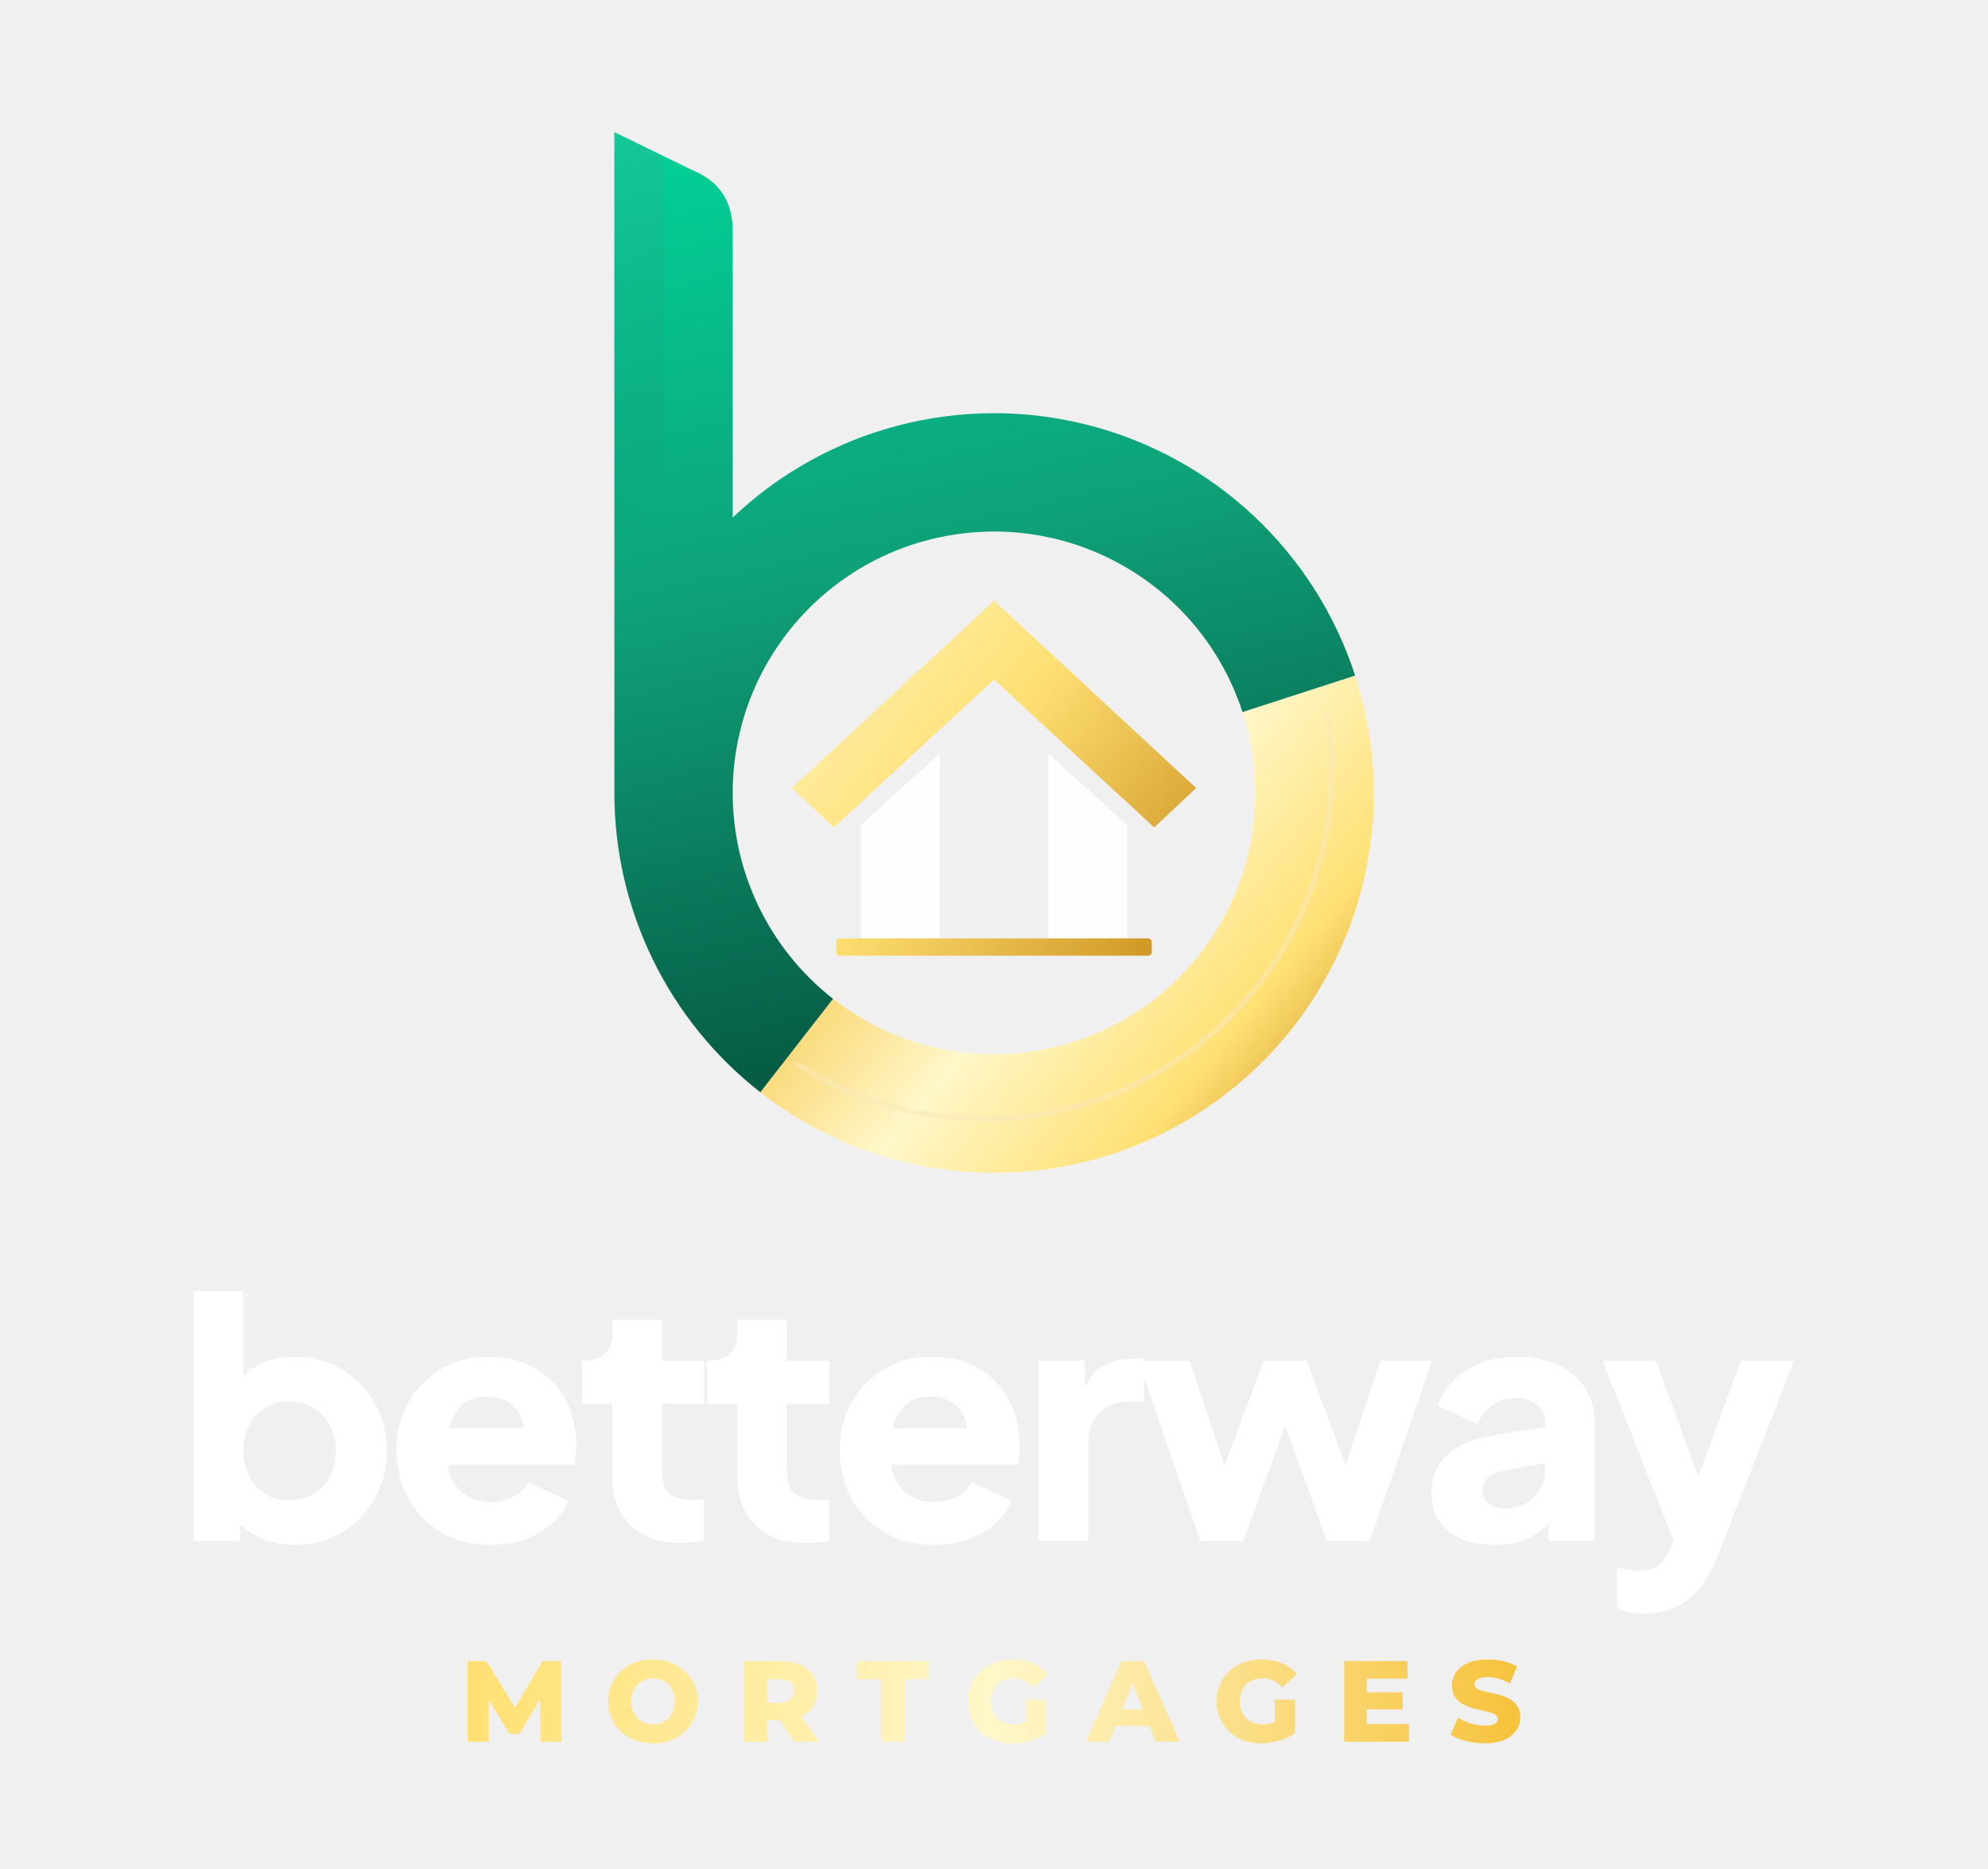
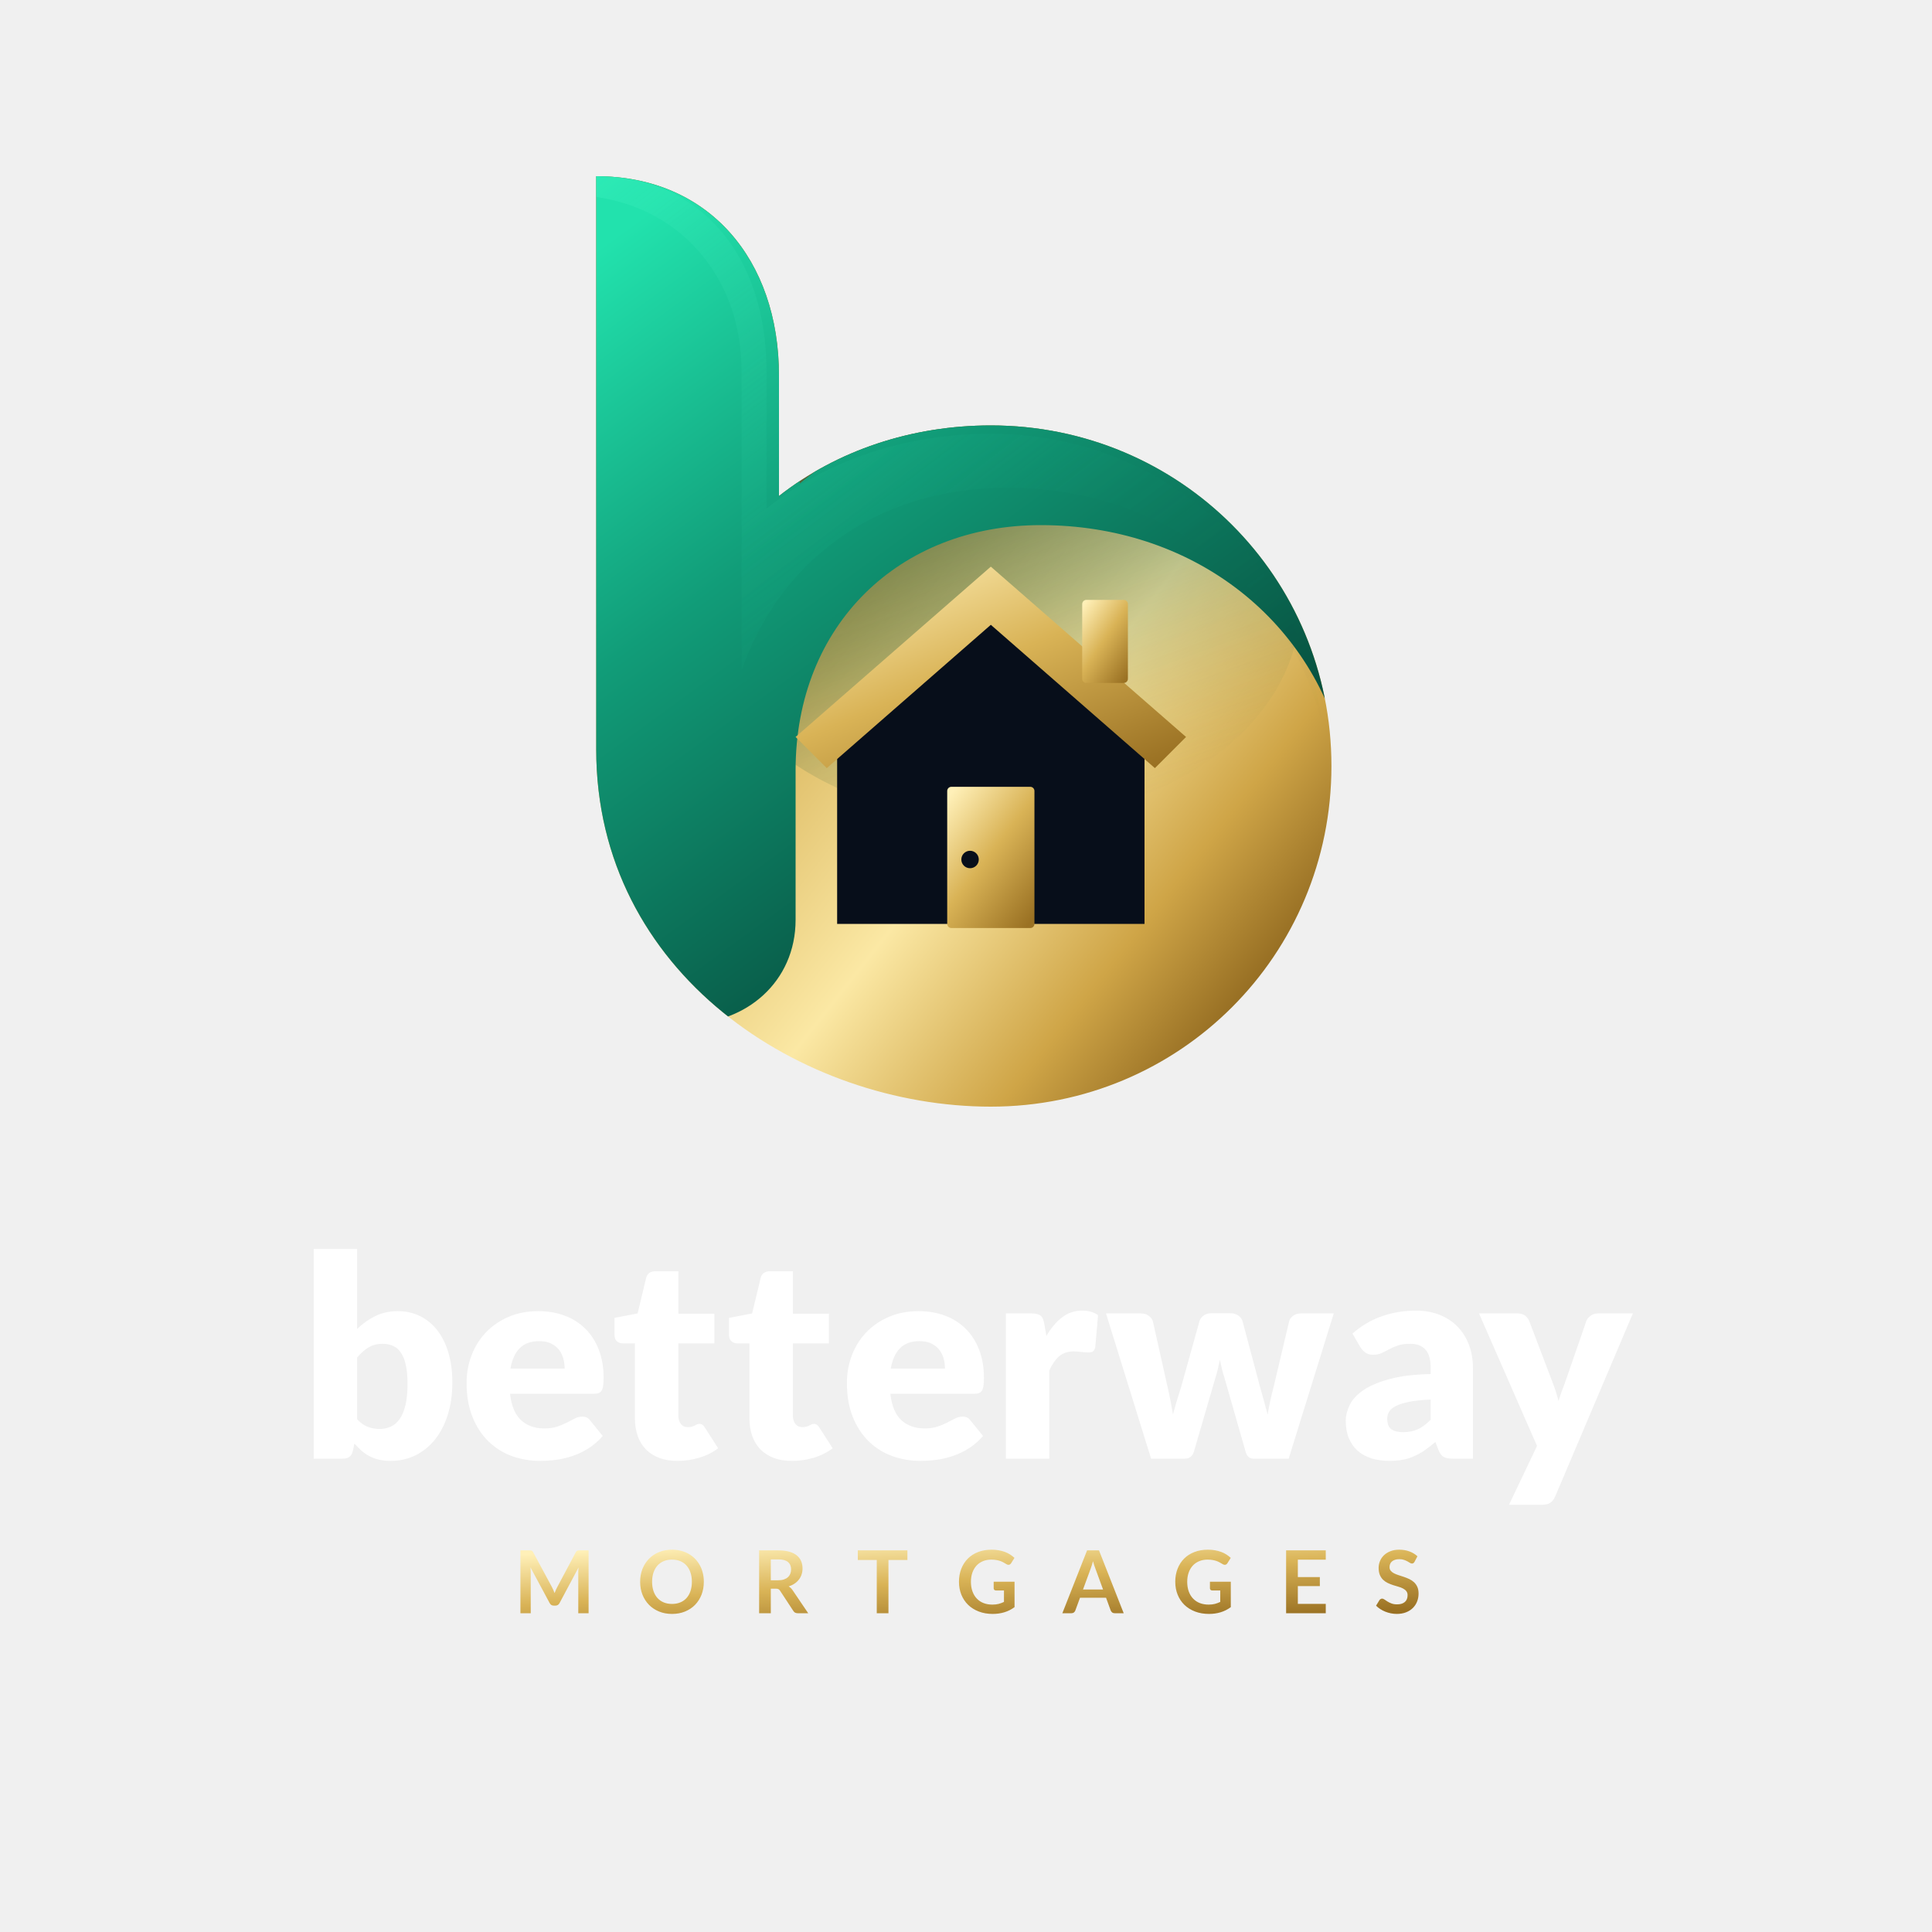
- <svg xmlns="http://www.w3.org/2000/svg" viewBox="0 0 1000 940" width="1000" height="940" fill="none">
+ <svg xmlns="http://www.w3.org/2000/svg" viewBox="0 0 800 800" width="800" height="800">
  <defs>
-     <linearGradient id="bw-s-dark-em-stem" x1="88" y1="42" x2="175" y2="430" gradientUnits="userSpaceOnUse">
-       <stop offset="0%" stop-color="#00D69A" />
-       <stop offset="52%" stop-color="#0FA078" />
-       <stop offset="100%" stop-color="#065C45" />
+     <linearGradient id="bw-emerald" x1="12%" y1="4%" x2="72%" y2="96%">
+       <stop offset="0%" stop-color="#22E2AD" />
+       <stop offset="38%" stop-color="#119C78" />
+       <stop offset="78%" stop-color="#095E4A" />
+       <stop offset="100%" stop-color="#053B2E" />
    </linearGradient>
-     <linearGradient id="bw-s-dark-em-arch" x1="120" y1="168" x2="412" y2="330" gradientUnits="userSpaceOnUse">
-       <stop offset="0%" stop-color="#00D69A" />
-       <stop offset="58%" stop-color="#0FA078" />
-       <stop offset="100%" stop-color="#065C45" />
+     <linearGradient id="bw-emerald-hi" x1="0%" y1="0%" x2="100%" y2="100%">
+       <stop offset="0%" stop-color="#34F0BC" stop-opacity="0.55" />
+       <stop offset="60%" stop-color="#119C78" stop-opacity="0.10" />
+       <stop offset="100%" stop-color="#053B2E" stop-opacity="0" />
    </linearGradient>
-     <linearGradient id="bw-s-dark-em-facet" x1="94" y1="44" x2="148" y2="210" gradientUnits="userSpaceOnUse">
-       <stop offset="0%" stop-color="#35BFA0" stop-opacity="0.42" />
-       <stop offset="100%" stop-color="#13755C" stop-opacity="0" />
+     <linearGradient id="bw-inner-depth" x1="25%" y1="0%" x2="75%" y2="100%">
+       <stop offset="0%" stop-color="#063D2F" stop-opacity="0.72" />
+       <stop offset="52%" stop-color="#0B5442" stop-opacity="0.28" />
+       <stop offset="100%" stop-color="#D4AE52" stop-opacity="0" />
    </linearGradient>
-     <linearGradient id="bw-s-dark-gold-ring" x1="158" y1="242" x2="414" y2="452" gradientUnits="userSpaceOnUse">
-       <stop offset="0%" stop-color="#C98D19" />
-       <stop offset="28%" stop-color="#F7C33E" />
-       <stop offset="58%" stop-color="#FFF7C9" />
-       <stop offset="82%" stop-color="#FFE074" />
-       <stop offset="100%" stop-color="#C98D19" />
+     <linearGradient id="bw-gold" x1="15%" y1="15%" x2="88%" y2="85%">
+       <stop offset="0%" stop-color="#8C651D" />
+       <stop offset="32%" stop-color="#D4AE52" />
+       <stop offset="62%" stop-color="#FBE8A4" />
+       <stop offset="84%" stop-color="#CFA547" />
+       <stop offset="100%" stop-color="#8F671E" />
    </linearGradient>
-     <linearGradient id="bw-s-dark-gold-roof" x1="184" y1="224" x2="366" y2="368" gradientUnits="userSpaceOnUse">
-       <stop offset="0%" stop-color="#FFF7C9" />
-       <stop offset="48%" stop-color="#FFE074" />
-       <stop offset="100%" stop-color="#C98D19" />
+     <linearGradient id="bw-gold-roof" x1="10%" y1="0%" x2="90%" y2="100%">
+       <stop offset="0%" stop-color="#FFF0B8" />
+       <stop offset="48%" stop-color="#D9B356" />
+       <stop offset="100%" stop-color="#9A7123" />
    </linearGradient>
-     <linearGradient id="bw-s-dark-gold-text" x1="0%" y1="0%" x2="100%" y2="0%">
-       <stop offset="0%" stop-color="#FFE074" />
-       <stop offset="50%" stop-color="#FFF7C9" />
-       <stop offset="100%" stop-color="#F7C33E" />
+     <linearGradient id="bw-navy-bg" x1="0%" y1="0%" x2="100%" y2="100%">
+       <stop offset="0%" stop-color="#12233D" />
+       <stop offset="100%" stop-color="#070E1A" />
    </linearGradient>
-     <linearGradient id="bw-s-dark-crest-bg" x1="40" y1="20" x2="472" y2="492" gradientUnits="userSpaceOnUse">
-       <stop offset="0%" stop-color="#101D33" />
-       <stop offset="52%" stop-color="#0A1424" />
-       <stop offset="100%" stop-color="#060C18" />
-     </linearGradient>
-     <linearGradient id="bw-s-dark-crest-rim" x1="36" y1="24" x2="476" y2="488" gradientUnits="userSpaceOnUse">
-       <stop offset="0%" stop-color="#F0DB99" />
-       <stop offset="35%" stop-color="#C6A04B" />
-       <stop offset="70%" stop-color="#E7CD85" />
-       <stop offset="100%" stop-color="#9A752A" />
-     </linearGradient>
-     <clipPath id="bw-s-dark-bowl-clip">
-       <circle cx="272" cy="316" r="154" />
+     <clipPath id="bw-b-clip">
+       <path d="M 108,36 C 162,36 196,76 196,132 L 196,190 C 224,168 260,156 298,156 C 389,156 462,229 462,320 C 462,411 389,484 298,484 C 207,484 108,420 108,312 Z" />
    </clipPath>
  </defs>
-   <g transform="translate(162.72, 6.96) scale(1.24)">
-     <g id="bw-s-dark-mark">
-       <path d="M 418.5 268.4                A 154 154 0 0 1 177.2 437.4                L 206.7 399.5                A 106 106 0 0 0 372.8 283.2                Z" fill="url(#bw-s-dark-gold-ring)" />
-       <path d="M 118 48                L 153 65                Q 166 72 166 88                L 166 204.3                A 154 154 0 0 1 418.5 268.4                L 372.8 283.2                A 106 106 0 0 0 166 316                A 106 106 0 0 0 206.7 399.5                L 177.2 437.4                A 154 154 0 0 1 118 316                Z" fill="url(#bw-s-dark-em-stem)" />
-       <path d="M 118 48 L 138 58 L 138 316 C 138 355 151 389 175 416 L 157 424 C 132 394 118 357 118 316 Z" fill="url(#bw-s-dark-em-facet)" />
-       <path d="M 192 426 A 141 141 0 0 0 407 284" stroke="#F8E9B8" stroke-width="2.2" stroke-linecap="round" fill="none" opacity="0.58" />
-       <path d="M 190 314                L 272 238                L 354 314                L 337 330                L 272 270                L 207 330                Z" fill="url(#bw-s-dark-gold-roof)" />
-       <path d="M 218 329 L 250 300 L 250 375 L 218 375 Z" fill="#FFFFFF" opacity="0.96" />
-       <path d="M 326 329 L 294 300 L 294 375 L 326 375 Z" fill="#FFFFFF" opacity="0.96" />
-       <rect x="208" y="375" width="128" height="7" rx="1.5" fill="url(#bw-s-dark-gold-roof)" />
+   <g transform="translate(154, 42) scale(0.86)">
+     <g clip-path="url(#bw-b-clip)">
+       <rect x="90" y="30" width="390" height="470" fill="url(#bw-gold)" />
+       <ellipse cx="302" cy="242" rx="145" ry="105" fill="url(#bw-inner-depth)" />
+       <path d="M 96,30 L 206,30 L 206,184 C 232,162 266,150 304,150 C 394,150 468,224 468,314 C 452,248 394,204 322,204 C 254,204 204,252 204,322 L 204,394 C 204,424 180,444 152,444 C 120,444 96,400 96,312 Z" fill="url(#bw-emerald)" />
+       <path d="M 108,36 C 158,36 190,74 190,130 L 190,196 C 220,172 258,160 298,160 C 382,160 448,222 458,302 C 442,232 380,186 306,186 C 242,186 196,222 178,274 L 178,130 C 178,86 150,52 108,46 Z" fill="url(#bw-emerald-hi)" />
    </g>
+     <path d="M 298,248 L 372,312 L 372,396 L 224,396 L 224,312 Z" fill="#070E1A" />
+     <path d="M 298,224 L 392,306 L 377,321 L 298,252 L 219,321 L 204,306 Z" fill="url(#bw-gold-roof)" />
+     <rect x="342" y="240" width="22" height="40" rx="2" fill="url(#bw-gold-roof)" />
+     <rect x="277" y="330" width="42" height="68" rx="2" fill="url(#bw-gold-roof)" />
+     <circle cx="288" cy="365" r="4.2" fill="#070E1A" />
  </g>
-   <path d="M148.329 776.992Q139.033 776.992 131.148 773.589Q123.263 770.186 118.449 763.546L120.773 758.4V775.0H97.533V649.338H122.433V701.628L118.615 696.648Q123.097 689.842 130.816 686.107Q138.535 682.372 148.495 682.372Q161.443 682.372 171.901 688.68Q182.359 694.988 188.501 705.695Q194.643 716.402 194.643 729.682Q194.643 742.796 188.584 753.586Q182.525 764.376 172.067 770.684Q161.609 776.992 148.329 776.992ZM145.341 754.582Q152.313 754.582 157.625 751.428Q162.937 748.274 165.925 742.63Q168.913 736.986 168.913 729.682Q168.913 722.378 165.925 716.817Q162.937 711.256 157.625 708.019Q152.313 704.782 145.341 704.782Q138.701 704.782 133.472 707.936Q128.243 711.09 125.338 716.734Q122.433 722.378 122.433 729.682Q122.433 736.986 125.338 742.63Q128.243 748.274 133.472 751.428Q138.701 754.582 145.341 754.582Z M246.767 776.992Q232.325 776.992 221.701 770.601Q211.077 764.21 205.267 753.42Q199.457 742.63 199.457 729.516Q199.457 715.904 205.516 705.28Q211.575 694.656 221.867 688.514Q232.159 682.372 245.107 682.372Q255.897 682.372 264.197 685.775Q272.497 689.178 278.224 695.32Q283.951 701.462 286.939 709.513Q289.927 717.564 289.927 727.026Q289.927 729.682 289.678 732.255Q289.429 734.828 288.765 736.654H220.871V718.394H274.655L262.869 727.026Q264.529 719.888 262.703 714.327Q260.877 708.766 256.312 705.529Q251.747 702.292 245.107 702.292Q238.633 702.292 233.985 705.446Q229.337 708.6 227.013 714.742Q224.689 720.884 225.187 729.682Q224.523 737.318 227.013 743.128Q229.503 748.938 234.649 752.175Q239.795 755.412 247.099 755.412Q253.739 755.412 258.47 752.756Q263.201 750.1 265.857 745.452L285.777 754.914Q283.121 761.554 277.394 766.534Q271.667 771.514 263.865 774.253Q256.063 776.992 246.767 776.992Z M342.549 775.996Q326.115 775.996 317.068 767.115Q308.021 758.234 308.021 742.298V705.944H292.749V684.364H293.579Q300.551 684.364 304.286 680.878Q308.021 677.392 308.021 670.42V663.78H332.921V684.364H354.169V705.944H332.921V740.638Q332.921 745.286 334.581 748.357Q336.241 751.428 339.727 752.922Q343.213 754.416 348.359 754.416Q349.521 754.416 351.015 754.25Q352.509 754.084 354.169 753.918V775.0Q351.679 775.332 348.525 775.664Q345.371 775.996 342.549 775.996Z M405.463 775.996Q389.029 775.996 379.982 767.115Q370.935 758.234 370.935 742.298V705.944H355.663V684.364H356.493Q363.465 684.364 367.2 680.878Q370.935 677.392 370.935 670.42V663.78H395.835V684.364H417.083V705.944H395.835V740.638Q395.835 745.286 397.495 748.357Q399.155 751.428 402.641 752.922Q406.127 754.416 411.273 754.416Q412.435 754.416 413.929 754.25Q415.423 754.084 417.083 753.918V775.0Q414.593 775.332 411.439 775.664Q408.285 775.996 405.463 775.996Z M469.705 776.992Q455.263 776.992 444.639 770.601Q434.015 764.21 428.205 753.42Q422.395 742.63 422.395 729.516Q422.395 715.904 428.454 705.28Q434.513 694.656 444.805 688.514Q455.097 682.372 468.045 682.372Q478.835 682.372 487.135 685.775Q495.435 689.178 501.162 695.32Q506.889 701.462 509.877 709.513Q512.865 717.564 512.865 727.026Q512.865 729.682 512.616 732.255Q512.367 734.828 511.703 736.654H443.809V718.394H497.593L485.807 727.026Q487.467 719.888 485.641 714.327Q483.815 708.766 479.25 705.529Q474.685 702.292 468.045 702.292Q461.571 702.292 456.923 705.446Q452.275 708.6 449.951 714.742Q447.627 720.884 448.125 729.682Q447.461 737.318 449.951 743.128Q452.441 748.938 457.587 752.175Q462.733 755.412 470.037 755.412Q476.677 755.412 481.408 752.756Q486.139 750.1 488.795 745.452L508.715 754.914Q506.059 761.554 500.332 766.534Q494.605 771.514 486.803 774.253Q479.001 776.992 469.705 776.992Z M522.493 775.0V684.364H545.733V706.11L544.073 702.956Q547.061 691.502 553.95 687.435Q560.839 683.368 570.301 683.368H575.613V704.948H567.811Q558.681 704.948 553.037 710.509Q547.393 716.07 547.393 726.196V775.0Z M603.833 775.0 572.625 684.364H598.355L620.267 749.768L611.303 749.602L635.705 684.364H657.285L681.521 749.602L672.557 749.768L694.469 684.364H720.365L688.991 775.0H667.411L642.179 704.948H650.811L625.413 775.0Z M751.739 776.992Q741.945 776.992 734.807 773.838Q727.669 770.684 723.851 764.791Q720.033 758.898 720.033 750.764Q720.033 743.128 723.519 737.235Q727.005 731.342 734.226 727.358Q741.447 723.374 752.237 721.714L779.959 717.232V735.492L756.719 739.642Q751.407 740.638 748.585 743.045Q745.763 745.452 745.763 749.934Q745.763 754.084 748.917 756.408Q752.071 758.732 756.719 758.732Q762.861 758.732 767.509 756.076Q772.157 753.42 774.73 748.855Q777.303 744.29 777.303 738.812V715.24Q777.303 710.094 773.236 706.608Q769.169 703.122 762.197 703.122Q755.557 703.122 750.494 706.774Q745.431 710.426 743.107 716.402L723.187 706.94Q725.843 699.304 731.653 693.826Q737.463 688.348 745.597 685.36Q753.731 682.372 763.359 682.372Q774.813 682.372 783.611 686.522Q792.409 690.672 797.306 698.059Q802.203 705.446 802.203 715.24V775.0H778.963V760.392L784.607 759.396Q780.623 765.372 775.809 769.273Q770.995 773.174 765.019 775.083Q759.043 776.992 751.739 776.992Z M827.601 811.52Q823.617 811.52 819.882 810.856Q816.147 810.192 813.325 808.698V788.28Q815.649 788.944 818.803 789.442Q821.957 789.94 824.613 789.94Q831.917 789.94 835.071 786.537Q838.225 783.134 840.217 778.818L846.359 764.708L846.027 785.458L806.187 684.364H832.913L859.307 756.242H849.347L875.741 684.364H902.467L863.623 783.466Q859.971 792.762 854.659 799.07Q849.347 805.378 842.624 808.449Q835.901 811.52 827.601 811.52Z" fill="#FFFFFF" />
-   <path d="M235.259 876.0V835.4H244.713L261.533 863.008H256.545L272.901 835.4H282.355L282.471 876.0H271.915L271.799 851.466H273.597L261.359 871.998H256.255L243.669 851.466H245.873V876.0Z M328.465 876.812Q323.593 876.812 319.475 875.246Q315.357 873.68 312.312 870.809Q309.267 867.938 307.585 864.11Q305.903 860.282 305.903 855.7Q305.903 851.118 307.585 847.29Q309.267 843.462 312.312 840.591Q315.357 837.72 319.475 836.154Q323.593 834.588 328.465 834.588Q333.395 834.588 337.484 836.154Q341.573 837.72 344.589 840.591Q347.605 843.462 349.316 847.29Q351.027 851.118 351.027 855.7Q351.027 860.282 349.316 864.139Q347.605 867.996 344.589 870.838Q341.573 873.68 337.484 875.246Q333.395 876.812 328.465 876.812ZM328.465 867.3Q330.785 867.3 332.786 866.488Q334.787 865.676 336.266 864.139Q337.745 862.602 338.586 860.456Q339.427 858.31 339.427 855.7Q339.427 853.032 338.586 850.915Q337.745 848.798 336.266 847.261Q334.787 845.724 332.786 844.912Q330.785 844.1 328.465 844.1Q326.145 844.1 324.144 844.912Q322.143 845.724 320.664 847.261Q319.185 848.798 318.344 850.915Q317.503 853.032 317.503 855.7Q317.503 858.31 318.344 860.456Q319.185 862.602 320.664 864.139Q322.143 865.676 324.144 866.488Q326.145 867.3 328.465 867.3Z M374.459 876.0V835.4H392.613Q401.487 835.4 406.272 839.431Q411.057 843.462 411.057 850.422Q411.057 855.004 408.853 858.339Q406.649 861.674 402.618 863.443Q398.587 865.212 393.019 865.212H380.839L385.943 860.398V876.0ZM399.573 876.0 389.481 861.21H401.719L411.869 876.0ZM385.943 861.616 380.839 856.338H392.323Q395.919 856.338 397.688 854.772Q399.457 853.206 399.457 850.422Q399.457 847.58 397.688 846.014Q395.919 844.448 392.323 844.448H380.839L385.943 839.17Z M443.421 876.0V844.506H430.951V835.4H467.317V844.506H454.905V876.0Z M509.309 876.812Q504.495 876.812 500.377 875.275Q496.259 873.738 493.272 870.896Q490.285 868.054 488.603 864.197Q486.921 860.34 486.921 855.7Q486.921 851.06 488.603 847.203Q490.285 843.346 493.301 840.504Q496.317 837.662 500.464 836.125Q504.611 834.588 509.541 834.588Q515.283 834.588 519.807 836.502Q524.331 838.416 527.289 842.012L519.981 848.624Q517.893 846.362 515.486 845.231Q513.079 844.1 510.121 844.1Q507.511 844.1 505.365 844.912Q503.219 845.724 501.711 847.261Q500.203 848.798 499.362 850.915Q498.521 853.032 498.521 855.7Q498.521 858.252 499.362 860.398Q500.203 862.544 501.711 864.081Q503.219 865.618 505.336 866.459Q507.453 867.3 510.005 867.3Q512.557 867.3 514.993 866.459Q517.429 865.618 519.923 863.588L526.361 871.65Q522.881 874.144 518.299 875.478Q513.717 876.812 509.309 876.812ZM526.361 871.65 516.211 870.142V854.83H526.361Z M546.197 876.0 564.119 835.4H575.429L593.409 876.0H581.461L567.425 841.026H571.949L557.913 876.0ZM555.999 868.112 558.957 859.644H578.793L581.751 868.112Z M634.357 876.812Q629.543 876.812 625.425 875.275Q621.307 873.738 618.32 870.896Q615.333 868.054 613.651 864.197Q611.969 860.34 611.969 855.7Q611.969 851.06 613.651 847.203Q615.333 843.346 618.349 840.504Q621.365 837.662 625.512 836.125Q629.659 834.588 634.589 834.588Q640.331 834.588 644.855 836.502Q649.379 838.416 652.337 842.012L645.029 848.624Q642.941 846.362 640.534 845.231Q638.127 844.1 635.169 844.1Q632.559 844.1 630.413 844.912Q628.267 845.724 626.759 847.261Q625.251 848.798 624.41 850.915Q623.569 853.032 623.569 855.7Q623.569 858.252 624.41 860.398Q625.251 862.544 626.759 864.081Q628.267 865.618 630.384 866.459Q632.501 867.3 635.053 867.3Q637.605 867.3 640.041 866.459Q642.477 865.618 644.971 863.588L651.409 871.65Q647.929 874.144 643.347 875.478Q638.765 876.812 634.357 876.812ZM651.409 871.65 641.259 870.142V854.83H651.409Z M676.117 876.0V835.4H707.959V844.274H687.485V867.126H708.713V876.0ZM686.673 859.702V851.118H705.523V859.702Z M746.761 876.812Q741.773 876.812 737.162 875.565Q732.551 874.318 729.651 872.346L733.421 863.878Q736.147 865.618 739.714 866.749Q743.281 867.88 746.819 867.88Q749.197 867.88 750.647 867.445Q752.097 867.01 752.764 866.285Q753.431 865.56 753.431 864.574Q753.431 863.182 752.155 862.37Q750.879 861.558 748.849 861.036Q746.819 860.514 744.354 859.992Q741.889 859.47 739.424 858.658Q736.959 857.846 734.929 856.541Q732.899 855.236 731.623 853.119Q730.347 851.002 730.347 847.754Q730.347 844.1 732.348 841.142Q734.349 838.184 738.351 836.386Q742.353 834.588 748.327 834.588Q752.329 834.588 756.186 835.487Q760.043 836.386 763.059 838.126L759.521 846.652Q756.621 845.086 753.779 844.303Q750.937 843.52 748.269 843.52Q745.891 843.52 744.441 844.013Q742.991 844.506 742.353 845.318Q741.715 846.13 741.715 847.174Q741.715 848.508 742.962 849.291Q744.209 850.074 746.268 850.567Q748.327 851.06 750.792 851.582Q753.257 852.104 755.722 852.887Q758.187 853.67 760.217 854.975Q762.247 856.28 763.494 858.397Q764.741 860.514 764.741 863.704Q764.741 867.242 762.74 870.229Q760.739 873.216 756.766 875.014Q752.793 876.812 746.761 876.812Z" fill="url(#bw-s-dark-gold-text)" />
+   <path d="M 6.09,-0.00 L 6.09,-86.82 L 24.07,-86.82 L 24.07,-53.70 Q 27.55,-57.08 31.66,-59.07 Q 35.78,-61.08 40.94,-61.08 Q 46.06,-61.08 50.22,-58.98 Q 54.41,-56.89 57.37,-53.03 Q 60.32,-49.19 61.91,-43.74 Q 63.51,-38.28 63.51,-31.56 Q 63.51,-24.25 61.64,-18.27 Q 59.79,-12.29 56.40,-8.03 Q 53.02,-3.77 48.30,-1.41 Q 43.61,0.92 37.94,0.92 Q 35.20,0.92 33.06,0.40 Q 30.92,-0.11 29.11,-1.07 Q 27.31,-2.03 25.83,-3.35 Q 24.36,-4.69 22.96,-6.27 L 22.33,-3.24 Q 21.86,-1.40 20.81,-0.69 Q 19.77,-0.00 18.03,-0.00 L 6.09,-0.00 Z M 34.62,-47.56 Q 31.32,-47.56 28.87,-46.11 Q 26.44,-44.66 24.07,-41.87 L 24.07,-16.35 Q 26.10,-14.10 28.47,-13.19 Q 30.85,-12.29 33.30,-12.29 Q 35.85,-12.29 37.99,-13.25 Q 40.13,-14.21 41.67,-16.38 Q 43.21,-18.56 44.08,-22.13 Q 44.95,-25.70 44.95,-30.92 Q 44.95,-35.43 44.28,-38.59 Q 43.61,-41.76 42.30,-43.75 Q 41.00,-45.77 39.06,-46.65 Q 37.12,-47.56 34.62,-47.56 Z M 99.10,-61.08 Q 105.08,-61.08 110.03,-59.21 Q 114.99,-57.37 118.56,-53.81 Q 122.14,-50.28 124.13,-45.15 Q 126.14,-40.02 126.14,-33.53 Q 126.14,-31.50 125.96,-30.21 Q 125.78,-28.95 125.31,-28.18 Q 124.85,-27.44 124.07,-27.15 Q 123.30,-26.86 122.08,-26.86 L 87.39,-26.86 Q 88.26,-19.32 91.98,-15.91 Q 95.69,-12.52 101.55,-12.52 Q 104.68,-12.52 106.93,-13.27 Q 109.19,-14.03 110.95,-14.95 Q 112.73,-15.90 114.21,-16.64 Q 115.70,-17.40 117.31,-17.40 Q 119.47,-17.40 120.56,-15.84 L 125.78,-9.39 Q 123.01,-6.20 119.78,-4.21 Q 116.57,-2.21 113.16,-1.07 Q 109.77,0.05 106.38,0.49 Q 103.00,0.92 99.91,0.92 Q 93.59,0.92 88.04,-1.12 Q 82.51,-3.19 78.36,-7.25 Q 74.23,-11.31 71.82,-17.35 Q 69.41,-23.38 69.41,-31.37 Q 69.41,-37.41 71.46,-42.79 Q 73.52,-48.19 77.38,-52.25 Q 81.25,-56.31 86.72,-58.69 Q 92.21,-61.08 99.10,-61.08 Z M 99.46,-48.67 Q 94.30,-48.67 91.40,-45.73 Q 88.50,-42.81 87.57,-37.30 L 110.01,-37.30 Q 110.01,-39.44 109.45,-41.47 Q 108.90,-43.50 107.65,-45.09 Q 106.42,-46.69 104.39,-47.67 Q 102.36,-48.67 99.46,-48.67 Z M 156.75,0.92 Q 152.45,0.92 149.17,-0.31 Q 145.91,-1.56 143.66,-3.84 Q 141.43,-6.14 140.27,-9.39 Q 139.11,-12.65 139.11,-16.64 L 139.11,-47.74 L 134.02,-47.74 Q 132.62,-47.74 131.62,-48.63 Q 130.65,-49.54 130.65,-51.28 L 130.65,-58.29 L 140.22,-60.14 L 143.75,-74.82 Q 144.46,-77.61 147.70,-77.61 L 157.09,-77.61 L 157.09,-60.03 L 172.01,-60.03 L 172.01,-47.74 L 157.09,-47.74 L 157.09,-17.87 Q 157.09,-15.77 158.10,-14.41 Q 159.12,-13.05 161.04,-13.05 Q 162.02,-13.05 162.69,-13.25 Q 163.36,-13.45 163.85,-13.70 Q 164.34,-13.97 164.77,-14.17 Q 165.21,-14.39 165.79,-14.39 Q 166.61,-14.39 167.09,-14.01 Q 167.60,-13.63 168.11,-12.81 L 173.57,-4.30 Q 170.09,-1.69 165.74,-0.38 Q 161.39,0.92 156.75,0.92 Z M 204.17,0.92 Q 199.87,0.92 196.59,-0.31 Q 193.33,-1.56 191.08,-3.84 Q 188.85,-6.14 187.69,-9.39 Q 186.53,-12.65 186.53,-16.64 L 186.53,-47.74 L 181.44,-47.74 Q 180.05,-47.74 179.05,-48.63 Q 178.07,-49.54 178.07,-51.28 L 178.07,-58.29 L 187.64,-60.14 L 191.17,-74.82 Q 191.88,-77.61 195.13,-77.61 L 204.51,-77.61 L 204.51,-60.03 L 219.43,-60.03 L 219.43,-47.74 L 204.51,-47.74 L 204.51,-17.87 Q 204.51,-15.77 205.53,-14.41 Q 206.54,-13.05 208.47,-13.05 Q 209.44,-13.05 210.11,-13.25 Q 210.79,-13.45 211.27,-13.70 Q 211.76,-13.97 212.20,-14.17 Q 212.63,-14.39 213.21,-14.39 Q 214.03,-14.39 214.52,-14.01 Q 215.03,-13.63 215.53,-12.81 L 220.99,-4.30 Q 217.51,-1.69 213.16,-0.38 Q 208.81,0.92 204.17,0.92 Z M 256.58,-61.08 Q 262.56,-61.08 267.51,-59.21 Q 272.47,-57.37 276.04,-53.81 Q 279.62,-50.28 281.61,-45.15 Q 283.62,-40.02 283.62,-33.53 Q 283.62,-31.50 283.44,-30.21 Q 283.26,-28.95 282.79,-28.18 Q 282.33,-27.44 281.55,-27.15 Q 280.78,-26.86 279.56,-26.86 L 244.87,-26.86 Q 245.74,-19.32 249.46,-15.91 Q 253.17,-12.52 259.03,-12.52 Q 262.16,-12.52 264.41,-13.27 Q 266.67,-14.03 268.43,-14.95 Q 270.21,-15.90 271.69,-16.64 Q 273.18,-17.40 274.79,-17.40 Q 276.95,-17.40 278.04,-15.84 L 283.26,-9.39 Q 280.49,-6.20 277.26,-4.21 Q 274.05,-2.21 270.64,-1.07 Q 267.25,0.05 263.87,0.49 Q 260.48,0.92 257.39,0.92 Q 251.07,0.92 245.52,-1.12 Q 239.99,-3.19 235.84,-7.25 Q 231.71,-11.31 229.30,-17.35 Q 226.89,-23.38 226.89,-31.37 Q 226.89,-37.41 228.94,-42.79 Q 231.00,-48.19 234.86,-52.25 Q 238.73,-56.31 244.20,-58.69 Q 249.69,-61.08 256.58,-61.08 Z M 256.94,-48.67 Q 251.78,-48.67 248.88,-45.73 Q 245.98,-42.81 245.05,-37.30 L 267.49,-37.30 Q 267.49,-39.44 266.93,-41.47 Q 266.38,-43.50 265.13,-45.09 Q 263.90,-46.69 261.87,-47.67 Q 259.84,-48.67 256.94,-48.67 Z M 292.71,-0.00 L 292.71,-60.14 L 303.39,-60.14 Q 304.71,-60.14 305.62,-59.90 Q 306.52,-59.69 307.12,-59.18 Q 307.74,-58.69 308.04,-57.87 Q 308.37,-57.08 308.61,-55.92 L 309.48,-50.80 Q 312.32,-55.68 315.95,-58.49 Q 319.57,-61.30 324.27,-61.30 Q 328.33,-61.30 330.88,-59.40 L 329.72,-46.16 Q 329.43,-44.90 328.76,-44.42 Q 328.09,-43.97 326.93,-43.97 Q 326.46,-43.97 325.70,-44.03 Q 324.96,-44.08 324.14,-44.17 Q 323.34,-44.26 322.49,-44.33 Q 321.66,-44.42 320.95,-44.42 Q 317.02,-44.42 314.66,-42.30 Q 312.32,-40.20 310.69,-36.49 L 310.69,-0.00 L 292.71,-0.00 Z M 334.17,-60.14 L 348.56,-60.14 Q 350.47,-60.14 351.77,-59.23 Q 353.08,-58.34 353.55,-57.02 L 359.58,-30.05 Q 360.33,-26.97 360.87,-24.07 Q 361.43,-21.17 361.90,-18.32 Q 362.70,-21.17 363.53,-24.07 Q 364.39,-26.97 365.38,-30.05 L 372.92,-57.08 Q 373.38,-58.40 374.65,-59.30 Q 375.93,-60.21 377.67,-60.21 L 385.68,-60.21 Q 387.59,-60.21 388.89,-59.30 Q 390.20,-58.40 390.67,-57.08 L 397.86,-30.05 Q 398.73,-26.97 399.53,-24.07 Q 400.35,-21.17 401.11,-18.22 Q 401.56,-21.12 402.20,-24.02 Q 402.85,-26.92 403.66,-30.05 L 410.04,-57.02 Q 410.50,-58.34 411.77,-59.23 Q 413.05,-60.14 414.79,-60.14 L 428.48,-60.14 L 409.81,-0.00 L 395.18,-0.00 Q 394.02,-0.00 393.21,-0.69 Q 392.41,-1.40 391.94,-3.01 L 383.36,-33.01 Q 382.71,-35.04 382.22,-36.99 Q 381.73,-38.97 381.33,-40.94 Q 380.92,-38.91 380.43,-36.90 Q 379.94,-34.91 379.30,-32.88 L 370.60,-3.01 Q 369.73,-0.00 366.76,-0.00 L 352.84,-0.00 L 334.17,-60.14 Z M 477.88,-0.00 Q 475.32,-0.00 474.02,-0.69 Q 472.71,-1.40 471.84,-3.59 L 470.57,-6.91 Q 468.31,-4.98 466.22,-3.53 Q 464.14,-2.08 461.89,-1.07 Q 459.66,-0.05 457.14,0.43 Q 454.62,0.92 451.54,0.92 Q 447.43,0.92 444.06,-0.14 Q 440.70,-1.21 438.35,-3.30 Q 436.01,-5.40 434.72,-8.50 Q 433.45,-11.60 433.45,-15.66 Q 433.45,-18.85 435.07,-22.20 Q 436.70,-25.57 440.70,-28.33 Q 444.71,-31.08 451.49,-32.93 Q 458.27,-34.80 468.60,-35.04 L 468.60,-37.59 Q 468.60,-42.87 466.42,-45.20 Q 464.25,-47.56 460.24,-47.56 Q 457.05,-47.56 455.02,-46.85 Q 452.99,-46.16 451.40,-45.29 Q 449.80,-44.42 448.30,-43.72 Q 446.79,-43.03 444.71,-43.03 Q 442.84,-43.03 441.55,-43.95 Q 440.29,-44.90 439.49,-46.16 L 436.23,-51.80 Q 441.68,-56.60 448.31,-58.94 Q 454.97,-61.30 462.56,-61.30 Q 468.02,-61.30 472.38,-59.52 Q 476.77,-57.76 479.82,-54.59 Q 482.86,-51.44 484.47,-47.09 Q 486.11,-42.74 486.11,-37.59 L 486.11,-0.00 L 477.88,-0.00 Z M 457.23,-10.97 Q 460.71,-10.97 463.32,-12.18 Q 465.93,-13.39 468.60,-16.13 L 468.60,-24.47 Q 463.20,-24.25 459.72,-23.54 Q 456.24,-22.86 454.21,-21.80 Q 452.18,-20.77 451.40,-19.43 Q 450.62,-18.09 450.62,-16.53 Q 450.62,-13.45 452.30,-12.20 Q 453.99,-10.97 457.23,-10.97 Z M 520.19,15.61 Q 519.37,17.40 518.21,18.23 Q 517.05,19.09 514.52,19.09 L 501.05,19.09 L 512.65,-5.27 L 488.63,-60.14 L 504.53,-60.14 Q 506.61,-60.14 507.74,-59.21 Q 508.88,-58.29 509.41,-57.02 L 519.27,-31.08 Q 520.66,-27.50 521.53,-23.89 Q 522.11,-25.76 522.76,-27.57 Q 523.43,-29.40 524.14,-31.21 L 533.08,-57.02 Q 533.58,-58.34 534.93,-59.23 Q 536.27,-60.14 537.83,-60.14 L 552.33,-60.14 L 520.19,15.61 Z" transform="translate(123.8, 604)" fill="#FFFFFF" />
+   <path d="M 15.96,-10.80 Q 16.27,-10.23 16.53,-9.60 Q 16.80,-8.98 17.04,-8.35 Q 17.30,-9.02 17.57,-9.64 Q 17.84,-10.26 18.15,-10.83 L 25.83,-25.26 Q 25.98,-25.53 26.13,-25.68 Q 26.30,-25.85 26.48,-25.92 Q 26.67,-25.99 26.91,-26.01 Q 27.15,-26.03 27.47,-26.03 L 31.12,-26.03 L 31.12,-0.00 L 26.85,-0.00 L 26.85,-16.81 Q 26.85,-17.28 26.88,-17.84 Q 26.91,-18.39 26.97,-18.97 L 19.10,-4.21 Q 18.54,-3.15 17.39,-3.15 L 16.71,-3.15 Q 15.55,-3.15 15.00,-4.21 L 7.04,-19.02 Q 7.09,-18.43 7.13,-17.86 Q 7.17,-17.30 7.17,-16.81 L 7.17,-0.00 L 2.90,-0.00 L 2.90,-26.03 L 6.55,-26.03 Q 6.87,-26.03 7.11,-26.01 Q 7.35,-25.99 7.53,-25.92 Q 7.72,-25.85 7.88,-25.68 Q 8.03,-25.53 8.17,-25.26 L 15.96,-10.80 L 15.96,-10.80 Z M 78.84,-13.02 Q 78.84,-10.15 77.90,-7.71 Q 76.95,-5.28 75.23,-3.49 Q 73.50,-1.71 71.07,-0.71 Q 68.64,0.29 65.67,0.29 Q 62.72,0.29 60.29,-0.71 Q 57.86,-1.71 56.12,-3.49 Q 54.38,-5.28 53.42,-7.71 Q 52.47,-10.15 52.47,-13.02 Q 52.47,-15.87 53.42,-18.31 Q 54.38,-20.76 56.12,-22.53 Q 57.86,-24.32 60.29,-25.31 Q 62.72,-26.31 65.67,-26.31 Q 67.65,-26.31 69.39,-25.85 Q 71.14,-25.40 72.59,-24.56 Q 74.06,-23.73 75.22,-22.53 Q 76.38,-21.33 77.19,-19.85 Q 78.00,-18.38 78.42,-16.65 Q 78.84,-14.92 78.84,-13.02 Z M 73.89,-13.02 Q 73.89,-15.15 73.31,-16.85 Q 72.74,-18.56 71.68,-19.74 Q 70.62,-20.94 69.09,-21.57 Q 67.58,-22.20 65.67,-22.20 Q 63.76,-22.20 62.24,-21.57 Q 60.72,-20.94 59.65,-19.74 Q 58.58,-18.56 58.00,-16.85 Q 57.42,-15.15 57.42,-13.02 Q 57.42,-10.87 58.00,-9.17 Q 58.58,-7.47 59.65,-6.29 Q 60.72,-5.11 62.24,-4.48 Q 63.76,-3.85 65.67,-3.85 Q 67.58,-3.85 69.09,-4.48 Q 70.62,-5.11 71.68,-6.29 Q 72.74,-7.47 73.31,-9.17 Q 73.89,-10.87 73.89,-13.02 Z M 106.58,-10.17 L 106.58,-0.00 L 101.74,-0.00 L 101.74,-26.03 L 109.68,-26.03 Q 112.33,-26.03 114.22,-25.48 Q 116.12,-24.93 117.34,-23.94 Q 118.55,-22.95 119.13,-21.57 Q 119.71,-20.19 119.71,-18.54 Q 119.71,-17.22 119.32,-16.05 Q 118.93,-14.88 118.20,-13.93 Q 117.47,-12.98 116.40,-12.26 Q 115.33,-11.54 113.96,-11.10 Q 114.88,-10.59 115.55,-9.61 L 122.06,-0.00 L 117.69,-0.00 Q 116.45,-0.00 115.89,-0.97 L 110.42,-9.30 Q 110.11,-9.78 109.74,-9.97 Q 109.37,-10.17 108.65,-10.17 L 106.58,-10.17 Z M 106.58,-13.65 L 109.61,-13.65 Q 110.98,-13.65 111.99,-13.98 Q 113.01,-14.33 113.66,-14.93 Q 114.32,-15.54 114.64,-16.36 Q 114.97,-17.19 114.97,-18.18 Q 114.97,-20.16 113.66,-21.22 Q 112.36,-22.29 109.68,-22.29 L 106.58,-22.29 L 106.58,-13.65 Z M 163.14,-26.03 L 163.14,-22.05 L 155.29,-22.05 L 155.29,-0.00 L 150.45,-0.00 L 150.45,-22.05 L 142.60,-22.05 L 142.60,-26.03 L 163.14,-26.03 Z M 207.50,-2.52 Q 205.52,-1.06 203.27,-0.39 Q 201.03,0.29 198.47,0.29 Q 195.29,0.29 192.71,-0.70 Q 190.13,-1.69 188.30,-3.45 Q 186.47,-5.22 185.48,-7.67 Q 184.49,-10.11 184.49,-13.02 Q 184.49,-15.95 185.44,-18.39 Q 186.40,-20.85 188.15,-22.61 Q 189.91,-24.37 192.41,-25.34 Q 194.91,-26.31 198.02,-26.31 Q 199.61,-26.31 200.99,-26.06 Q 202.37,-25.81 203.54,-25.37 Q 204.72,-24.93 205.69,-24.30 Q 206.66,-23.67 207.47,-22.92 L 206.09,-20.72 Q 205.76,-20.19 205.24,-20.08 Q 204.72,-19.96 204.11,-20.34 Q 203.51,-20.68 202.92,-21.02 Q 202.33,-21.36 201.60,-21.62 Q 200.87,-21.87 199.96,-22.03 Q 199.05,-22.20 197.87,-22.20 Q 195.94,-22.20 194.38,-21.54 Q 192.83,-20.90 191.72,-19.69 Q 190.63,-18.48 190.03,-16.79 Q 189.44,-15.10 189.44,-13.02 Q 189.44,-10.78 190.08,-9.03 Q 190.72,-7.27 191.88,-6.06 Q 193.04,-4.84 194.68,-4.20 Q 196.31,-3.57 198.33,-3.57 Q 199.77,-3.57 200.90,-3.86 Q 202.04,-4.16 203.12,-4.68 L 203.12,-9.42 L 199.85,-9.42 Q 199.37,-9.42 199.12,-9.67 Q 198.86,-9.93 198.86,-10.32 L 198.86,-13.05 L 207.50,-13.05 L 207.50,-2.52 L 207.50,-2.52 Z M 252.70,-0.00 L 248.95,-0.00 Q 248.32,-0.00 247.93,-0.32 Q 247.53,-0.63 247.33,-1.10 L 245.39,-6.41 L 234.61,-6.41 L 232.66,-1.10 Q 232.52,-0.69 232.10,-0.34 Q 231.69,-0.00 231.08,-0.00 L 227.30,-0.00 L 237.54,-26.03 L 242.47,-26.03 L 252.70,-0.00 Z M 235.85,-9.83 L 244.15,-9.83 L 240.98,-18.48 Q 240.74,-19.06 240.49,-19.84 Q 240.24,-20.63 239.99,-21.54 Q 239.74,-20.63 239.49,-19.83 Q 239.25,-19.05 239.02,-18.45 L 235.85,-9.83 Z M 297.05,-2.52 Q 295.07,-1.06 292.83,-0.39 Q 290.59,0.29 288.03,0.29 Q 284.85,0.29 282.26,-0.70 Q 279.68,-1.69 277.85,-3.45 Q 276.03,-5.22 275.04,-7.67 Q 274.05,-10.11 274.05,-13.02 Q 274.05,-15.95 275.00,-18.39 Q 275.95,-20.85 277.71,-22.61 Q 279.46,-24.37 281.97,-25.34 Q 284.47,-26.31 287.58,-26.31 Q 289.17,-26.31 290.54,-26.06 Q 291.92,-25.81 293.10,-25.37 Q 294.28,-24.93 295.25,-24.30 Q 296.22,-23.67 297.03,-22.92 L 295.65,-20.72 Q 295.32,-20.19 294.80,-20.08 Q 294.28,-19.96 293.67,-20.34 Q 293.07,-20.68 292.47,-21.02 Q 291.88,-21.36 291.15,-21.62 Q 290.43,-21.87 289.52,-22.03 Q 288.61,-22.20 287.42,-22.20 Q 285.49,-22.20 283.94,-21.54 Q 282.38,-20.90 281.28,-19.69 Q 280.18,-18.48 279.59,-16.79 Q 279.00,-15.10 279.00,-13.02 Q 279.00,-10.78 279.63,-9.03 Q 280.27,-7.27 281.43,-6.06 Q 282.60,-4.84 284.23,-4.20 Q 285.87,-3.57 287.89,-3.57 Q 289.33,-3.57 290.46,-3.86 Q 291.60,-4.16 292.68,-4.68 L 292.68,-9.42 L 289.40,-9.42 Q 288.93,-9.42 288.67,-9.67 Q 288.41,-9.93 288.41,-10.32 L 288.41,-13.05 L 297.05,-13.05 L 297.05,-2.52 L 297.05,-2.52 Z M 336.37,-26.03 L 336.37,-22.17 L 324.81,-22.17 L 324.81,-14.96 L 333.92,-14.96 L 333.92,-11.23 L 324.81,-11.23 L 324.81,-3.87 L 336.37,-3.87 L 336.37,-0.00 L 319.95,-0.00 L 319.95,-26.03 L 336.37,-26.03 Z M 373.13,-21.30 Q 372.91,-20.91 372.66,-20.75 Q 372.42,-20.58 372.06,-20.58 Q 371.69,-20.58 371.24,-20.85 Q 370.80,-21.13 370.19,-21.47 Q 369.58,-21.81 368.76,-22.09 Q 367.94,-22.38 366.83,-22.38 Q 365.82,-22.38 365.06,-22.13 Q 364.31,-21.89 363.79,-21.45 Q 363.28,-21.03 363.03,-20.42 Q 362.78,-19.82 362.78,-19.10 Q 362.78,-18.18 363.29,-17.57 Q 363.80,-16.95 364.65,-16.52 Q 365.49,-16.09 366.57,-15.75 Q 367.65,-15.41 368.79,-15.02 Q 369.92,-14.64 371.00,-14.12 Q 372.08,-13.61 372.93,-12.82 Q 373.77,-12.04 374.28,-10.91 Q 374.80,-9.78 374.80,-8.16 Q 374.80,-6.39 374.19,-4.85 Q 373.59,-3.31 372.43,-2.17 Q 371.27,-1.02 369.60,-0.37 Q 367.92,0.29 365.76,0.29 Q 364.52,0.29 363.32,0.04 Q 362.11,-0.20 361.00,-0.65 Q 359.90,-1.10 358.92,-1.73 Q 357.95,-2.36 357.20,-3.13 L 358.62,-5.46 Q 358.80,-5.70 359.09,-5.87 Q 359.37,-6.05 359.70,-6.05 Q 360.15,-6.05 360.67,-5.68 Q 361.19,-5.31 361.91,-4.86 Q 362.63,-4.41 363.60,-4.04 Q 364.56,-3.67 365.91,-3.67 Q 367.98,-3.67 369.11,-4.65 Q 370.25,-5.64 370.25,-7.47 Q 370.25,-8.49 369.73,-9.14 Q 369.22,-9.79 368.37,-10.23 Q 367.53,-10.68 366.45,-10.98 Q 365.37,-11.28 364.25,-11.64 Q 363.14,-12.00 362.06,-12.51 Q 360.98,-13.02 360.13,-13.83 Q 359.28,-14.64 358.77,-15.85 Q 358.26,-17.07 358.26,-18.84 Q 358.26,-20.27 358.83,-21.62 Q 359.39,-22.97 360.47,-24.01 Q 361.55,-25.05 363.14,-25.68 Q 364.72,-26.31 366.77,-26.31 Q 369.08,-26.31 371.02,-25.59 Q 372.96,-24.87 374.33,-23.58 L 373.13,-21.30 Z" transform="translate(212.6, 668)" fill="url(#bw-gold-roof)" />
</svg>
